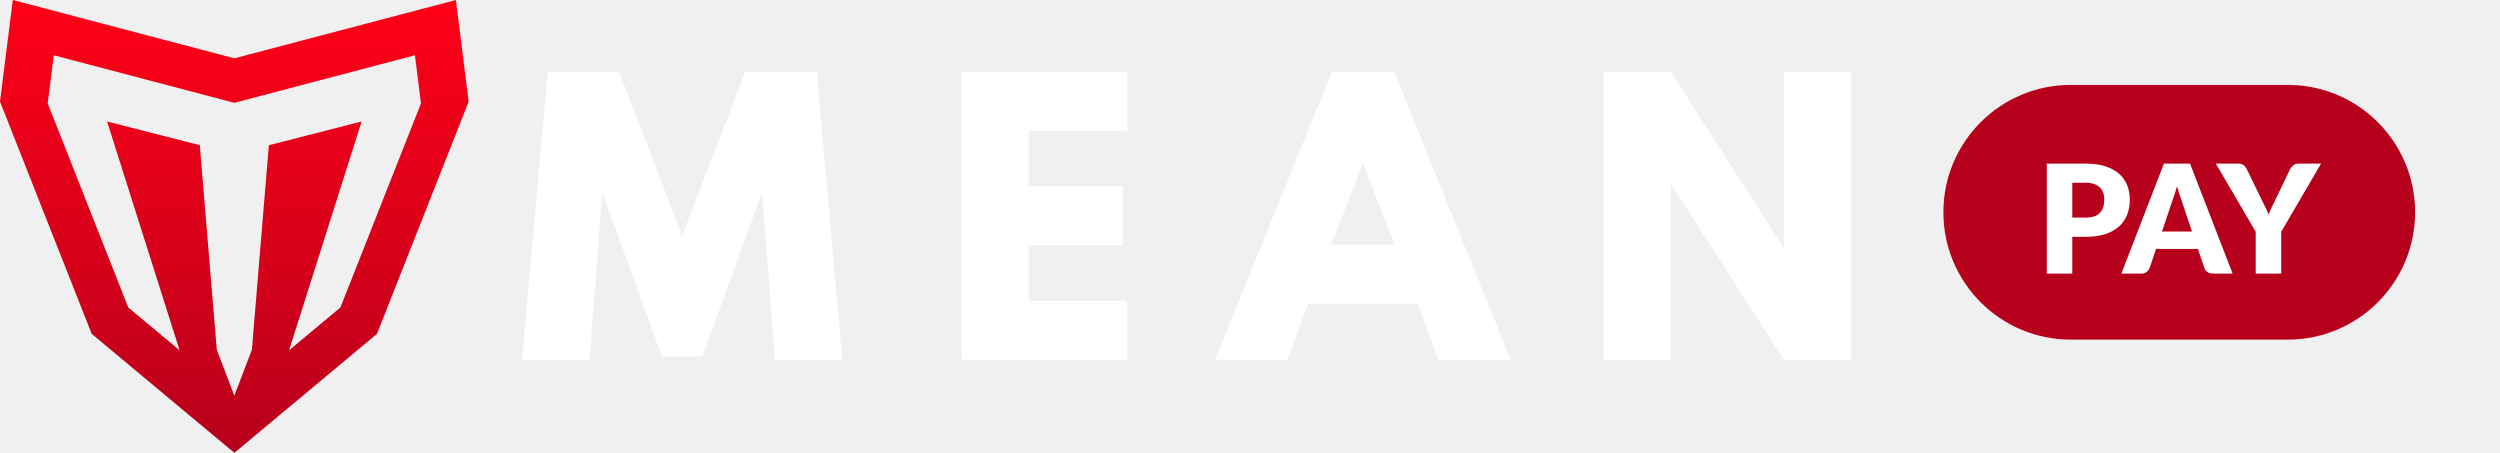
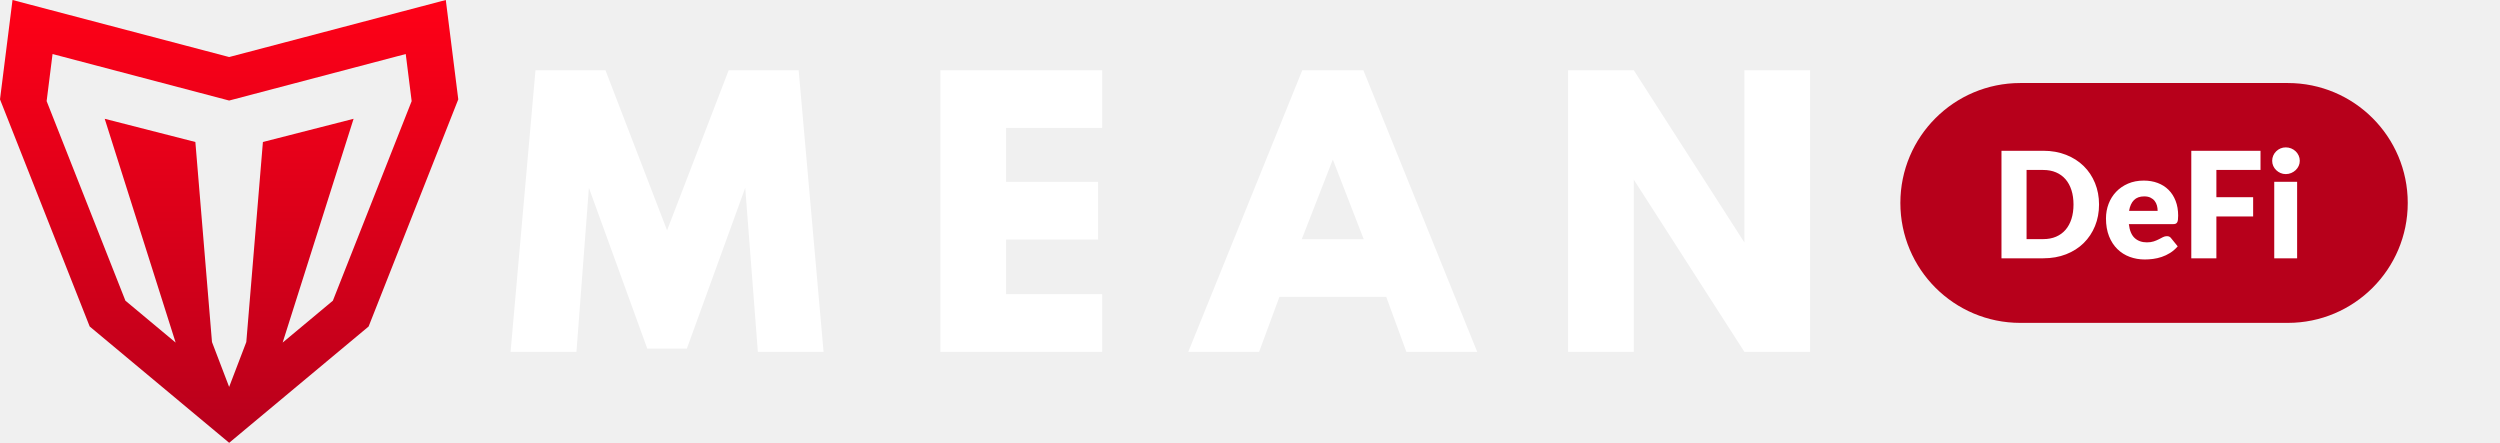
- <svg xmlns="http://www.w3.org/2000/svg" width="265px" height="48px" viewBox="0 0 265 48" version="1.1">
+ <svg xmlns="http://www.w3.org/2000/svg" width="271px" height="48px" viewBox="0 0 271 48" version="1.1">
  <defs>
    <linearGradient x1="50%" y1="0%" x2="50%" y2="100%" id="linearGradient-1">
      <stop stop-color="#FF0017" offset="0%" />
      <stop stop-color="#B7001C" offset="100%" />
    </linearGradient>
  </defs>
-   <g id="Mean-Pay-Logo-Raster-2-Copy" stroke="none" stroke-width="1" fill="none" fill-rule="evenodd">
-     <path d="M48.324,0 L24.84,6.182 L1.356,0 L0,10.77 L9.722,35.391 L24.842,48 L39.958,35.391 L49.677,10.77 L48.324,0 Z M43.982,5.857 L44.624,10.962 L36.083,32.596 L30.639,37.136 L38.329,12.877 L28.5,15.391 L26.7,37.076 L24.839,41.943 L22.979,37.076 L21.177,15.391 L11.35,12.877 L19.039,37.136 L13.595,32.596 L5.055,10.962 L5.697,5.857 L24.839,10.899 L43.982,5.857 Z" id="Fill-1-Copy" fill="url(#linearGradient-1)" />
-     <path d="M62.487,38.14 L63.837,20.361 L70.164,37.788 L74.456,37.788 L80.783,20.361 L82.152,38.14 L89.275,38.14 L86.574,7.615 L78.989,7.615 L72.31,24.968 L65.632,7.615 L58.047,7.615 L55.346,38.14 L62.487,38.14 Z M119.476,38.14 L119.476,31.887 L109.06,31.887 L109.06,25.967 L119.032,25.967 L119.032,19.714 L109.06,19.714 L109.06,13.868 L119.476,13.868 L119.476,7.615 L101.938,7.615 L101.938,38.14 L119.476,38.14 Z M136.486,38.14 L138.688,32.183 L150.269,32.183 L152.452,38.14 L160.129,38.14 L147.79,7.615 L141.167,7.615 L128.809,38.14 L136.486,38.14 Z M147.827,25.93 L141.111,25.93 L144.478,17.291 L147.827,25.93 Z M177.103,38.14 L177.103,19.474 L189.091,38.14 L196.213,38.14 L196.213,7.615 L189.091,7.615 L189.091,26.282 L177.103,7.615 L169.98,7.615 L169.98,38.14 L177.103,38.14 Z" id="MEAN" fill="#FFFFFF" fill-rule="nonzero" />
+   <g id="Logos/Outlined/Mean-DeFi-White-on-Black" stroke="none" stroke-width="1" fill="none" fill-rule="evenodd">
+     <g id="Group">
+       <g fill="url(#linearGradient-1)" id="Fill-1-Copy">
+         <path d="M48.324,0 L24.84,6.182 L1.356,0 L0,10.77 L9.722,35.391 L24.842,48 L39.958,35.391 L49.677,10.77 L48.324,0 Z M43.982,5.857 L44.624,10.962 L36.083,32.596 L30.639,37.136 L38.329,12.877 L28.5,15.391 L26.7,37.076 L24.839,41.943 L22.979,37.076 L21.177,15.391 L11.35,12.877 L19.039,37.136 L13.595,32.596 L5.055,10.962 L5.697,5.857 L24.839,10.899 L43.982,5.857 Z" />
+       </g>
+       <path d="M62.487,38.14 L63.837,20.361 L70.164,37.788 L74.456,37.788 L80.783,20.361 L82.152,38.14 L89.275,38.14 L86.574,7.615 L78.989,7.615 L72.31,24.968 L65.632,7.615 L58.047,7.615 L55.346,38.14 L62.487,38.14 Z M119.476,38.14 L119.476,31.887 L109.06,31.887 L109.06,25.967 L119.032,25.967 L119.032,19.714 L109.06,19.714 L109.06,13.868 L119.476,13.868 L119.476,7.615 L101.938,7.615 L101.938,38.14 L119.476,38.14 Z M136.486,38.14 L138.688,32.183 L150.269,32.183 L152.452,38.14 L160.129,38.14 L147.79,7.615 L141.167,7.615 L128.809,38.14 L136.486,38.14 Z M147.827,25.93 L141.111,25.93 L144.478,17.291 L147.827,25.93 Z M177.103,38.14 L177.103,19.474 L189.091,38.14 L196.213,38.14 L196.213,7.615 L189.091,7.615 L189.091,26.282 L177.103,7.615 L169.98,7.615 L169.98,38.14 L177.103,38.14 Z" id="MEAN" fill="#FFFFFF" fill-rule="nonzero" />
+     </g>
    <g id="Group" transform="translate(206, 9)">
-       <rect id="Rectangle" fill="#B7001B" x="0" y="0" width="50" height="27" rx="13.5" />
-       <path d="M13.664,20 L13.664,16.104 L15.072,16.104 C15.877,16.104 16.575,16.007 17.164,15.812 C17.753,15.617 18.24,15.347 18.624,15 C19.008,14.653 19.293,14.237 19.48,13.752 C19.667,13.267 19.76,12.733 19.76,12.152 C19.76,11.613 19.669,11.112 19.488,10.648 C19.307,10.184 19.025,9.781 18.644,9.44 C18.263,9.099 17.777,8.831 17.188,8.636 C16.599,8.441 15.893,8.344 15.072,8.344 L15.072,8.344 L10.96,8.344 L10.96,20 L13.664,20 Z M15.072,14.064 L13.664,14.064 L13.664,10.368 L15.072,10.368 C15.413,10.368 15.708,10.411 15.956,10.496 C16.204,10.581 16.409,10.703 16.572,10.86 C16.735,11.017 16.856,11.205 16.936,11.424 C17.016,11.643 17.056,11.885 17.056,12.152 C17.056,12.755 16.901,13.224 16.592,13.56 C16.283,13.896 15.776,14.064 15.072,14.064 L15.072,14.064 Z M20.976,20 C21.2,20 21.389,19.94 21.544,19.82 C21.699,19.7 21.803,19.565 21.856,19.416 L21.856,19.416 L22.544,17.384 L26.976,17.384 L27.664,19.416 C27.723,19.587 27.828,19.727 27.98,19.836 C28.132,19.945 28.325,20 28.56,20 L28.56,20 L30.656,20 L26.144,8.344 L23.376,8.344 L18.864,20 L20.976,20 Z M26.352,15.544 L23.168,15.544 L24.24,12.368 C24.32,12.165 24.405,11.925 24.496,11.648 C24.587,11.371 24.675,11.069 24.76,10.744 C24.851,11.064 24.943,11.361 25.036,11.636 C25.129,11.911 25.211,12.149 25.28,12.352 L25.28,12.352 L26.352,15.544 Z M35.808,20 L35.808,15.568 L40.032,8.344 L37.632,8.344 C37.52,8.344 37.417,8.361 37.324,8.396 C37.231,8.431 37.148,8.476 37.076,8.532 C37.004,8.588 36.94,8.651 36.884,8.72 C36.828,8.789 36.784,8.859 36.752,8.928 L36.752,8.928 L35.12,12.32 C34.992,12.587 34.872,12.835 34.76,13.064 C34.648,13.293 34.552,13.523 34.472,13.752 C34.387,13.528 34.288,13.301 34.176,13.072 C34.064,12.843 33.941,12.592 33.808,12.32 L33.808,12.32 L32.16,8.928 C32.075,8.757 31.963,8.617 31.824,8.508 C31.685,8.399 31.499,8.344 31.264,8.344 L31.264,8.344 L28.88,8.344 L33.104,15.568 L33.104,20 L35.808,20 Z" id="PAY" fill="#FFFFFF" fill-rule="nonzero" />
+       <rect id="Rectangle" fill="#B7001B" x="0" y="0" width="55" height="26" rx="13" />
+       <path d="M15.488,19 C16.395,19 17.22,18.855 17.964,18.564 C18.708,18.273 19.344,17.868 19.872,17.348 C20.4,16.828 20.809,16.212 21.1,15.5 C21.391,14.788 21.536,14.011 21.536,13.168 C21.536,12.331 21.391,11.556 21.1,10.844 C20.809,10.132 20.4,9.517 19.872,9 C19.344,8.483 18.708,8.077 17.964,7.784 C17.22,7.491 16.395,7.344 15.488,7.344 L15.488,7.344 L10.96,7.344 L10.96,19 L15.488,19 Z M15.488,16.92 L13.68,16.92 L13.68,9.424 L15.488,9.424 C16.005,9.424 16.467,9.511 16.872,9.684 C17.277,9.857 17.62,10.105 17.9,10.428 C18.18,10.751 18.395,11.144 18.544,11.608 C18.693,12.072 18.768,12.592 18.768,13.168 C18.768,13.749 18.693,14.272 18.544,14.736 C18.395,15.2 18.18,15.593 17.9,15.916 C17.62,16.239 17.277,16.487 16.872,16.66 C16.467,16.833 16.005,16.92 15.488,16.92 L15.488,16.92 Z M26.496,19.128 C26.779,19.128 27.076,19.108 27.388,19.068 C27.7,19.028 28.012,18.956 28.324,18.852 C28.636,18.748 28.94,18.604 29.236,18.42 C29.532,18.236 29.808,17.997 30.064,17.704 L30.064,17.704 L29.344,16.816 C29.243,16.672 29.093,16.6 28.896,16.6 C28.747,16.6 28.604,16.635 28.468,16.704 C28.332,16.773 28.183,16.851 28.02,16.936 C27.857,17.021 27.672,17.099 27.464,17.168 C27.256,17.237 27.008,17.272 26.72,17.272 C26.181,17.272 25.741,17.116 25.4,16.804 C25.059,16.492 24.848,15.989 24.768,15.296 L24.768,15.296 L29.552,15.296 C29.664,15.296 29.756,15.283 29.828,15.256 C29.9,15.229 29.957,15.181 30,15.112 C30.043,15.043 30.072,14.949 30.088,14.832 C30.104,14.715 30.112,14.563 30.112,14.376 C30.112,13.779 30.02,13.244 29.836,12.772 C29.652,12.3 29.396,11.901 29.068,11.576 C28.74,11.251 28.348,11.003 27.892,10.832 C27.436,10.661 26.933,10.576 26.384,10.576 C25.749,10.576 25.18,10.685 24.676,10.904 C24.172,11.123 23.743,11.419 23.388,11.792 C23.033,12.165 22.761,12.6 22.572,13.096 C22.383,13.592 22.288,14.117 22.288,14.672 C22.288,15.408 22.399,16.053 22.62,16.608 C22.841,17.163 23.143,17.627 23.524,18 C23.905,18.373 24.351,18.655 24.86,18.844 C25.369,19.033 25.915,19.128 26.496,19.128 Z M27.888,13.856 L24.792,13.856 C24.877,13.349 25.053,12.961 25.32,12.692 C25.587,12.423 25.957,12.288 26.432,12.288 C26.699,12.288 26.925,12.333 27.112,12.424 C27.299,12.515 27.449,12.633 27.564,12.78 C27.679,12.927 27.761,13.093 27.812,13.28 C27.863,13.467 27.888,13.659 27.888,13.856 L27.888,13.856 Z M34.256,19 L34.256,14.464 L38.24,14.464 L38.24,12.376 L34.256,12.376 L34.256,9.424 L39.04,9.424 L39.04,7.344 L31.536,7.344 L31.536,19 L34.256,19 Z M41.776,9.872 C41.984,9.872 42.18,9.833 42.364,9.756 C42.548,9.679 42.709,9.575 42.848,9.444 C42.987,9.313 43.096,9.161 43.176,8.988 C43.256,8.815 43.296,8.629 43.296,8.432 C43.296,8.229 43.256,8.04 43.176,7.864 C43.096,7.688 42.987,7.533 42.848,7.4 C42.709,7.267 42.548,7.163 42.364,7.088 C42.18,7.013 41.984,6.976 41.776,6.976 C41.573,6.976 41.384,7.013 41.208,7.088 C41.032,7.163 40.876,7.267 40.74,7.4 C40.604,7.533 40.497,7.688 40.42,7.864 C40.343,8.04 40.304,8.229 40.304,8.432 C40.304,8.629 40.343,8.815 40.42,8.988 C40.497,9.161 40.604,9.313 40.74,9.444 C40.876,9.575 41.032,9.679 41.208,9.756 C41.384,9.833 41.573,9.872 41.776,9.872 Z M43.008,19 L43.008,10.704 L40.528,10.704 L40.528,19 L43.008,19 Z" id="DeFi" fill="#FFFFFF" fill-rule="nonzero" />
    </g>
  </g>
</svg>
